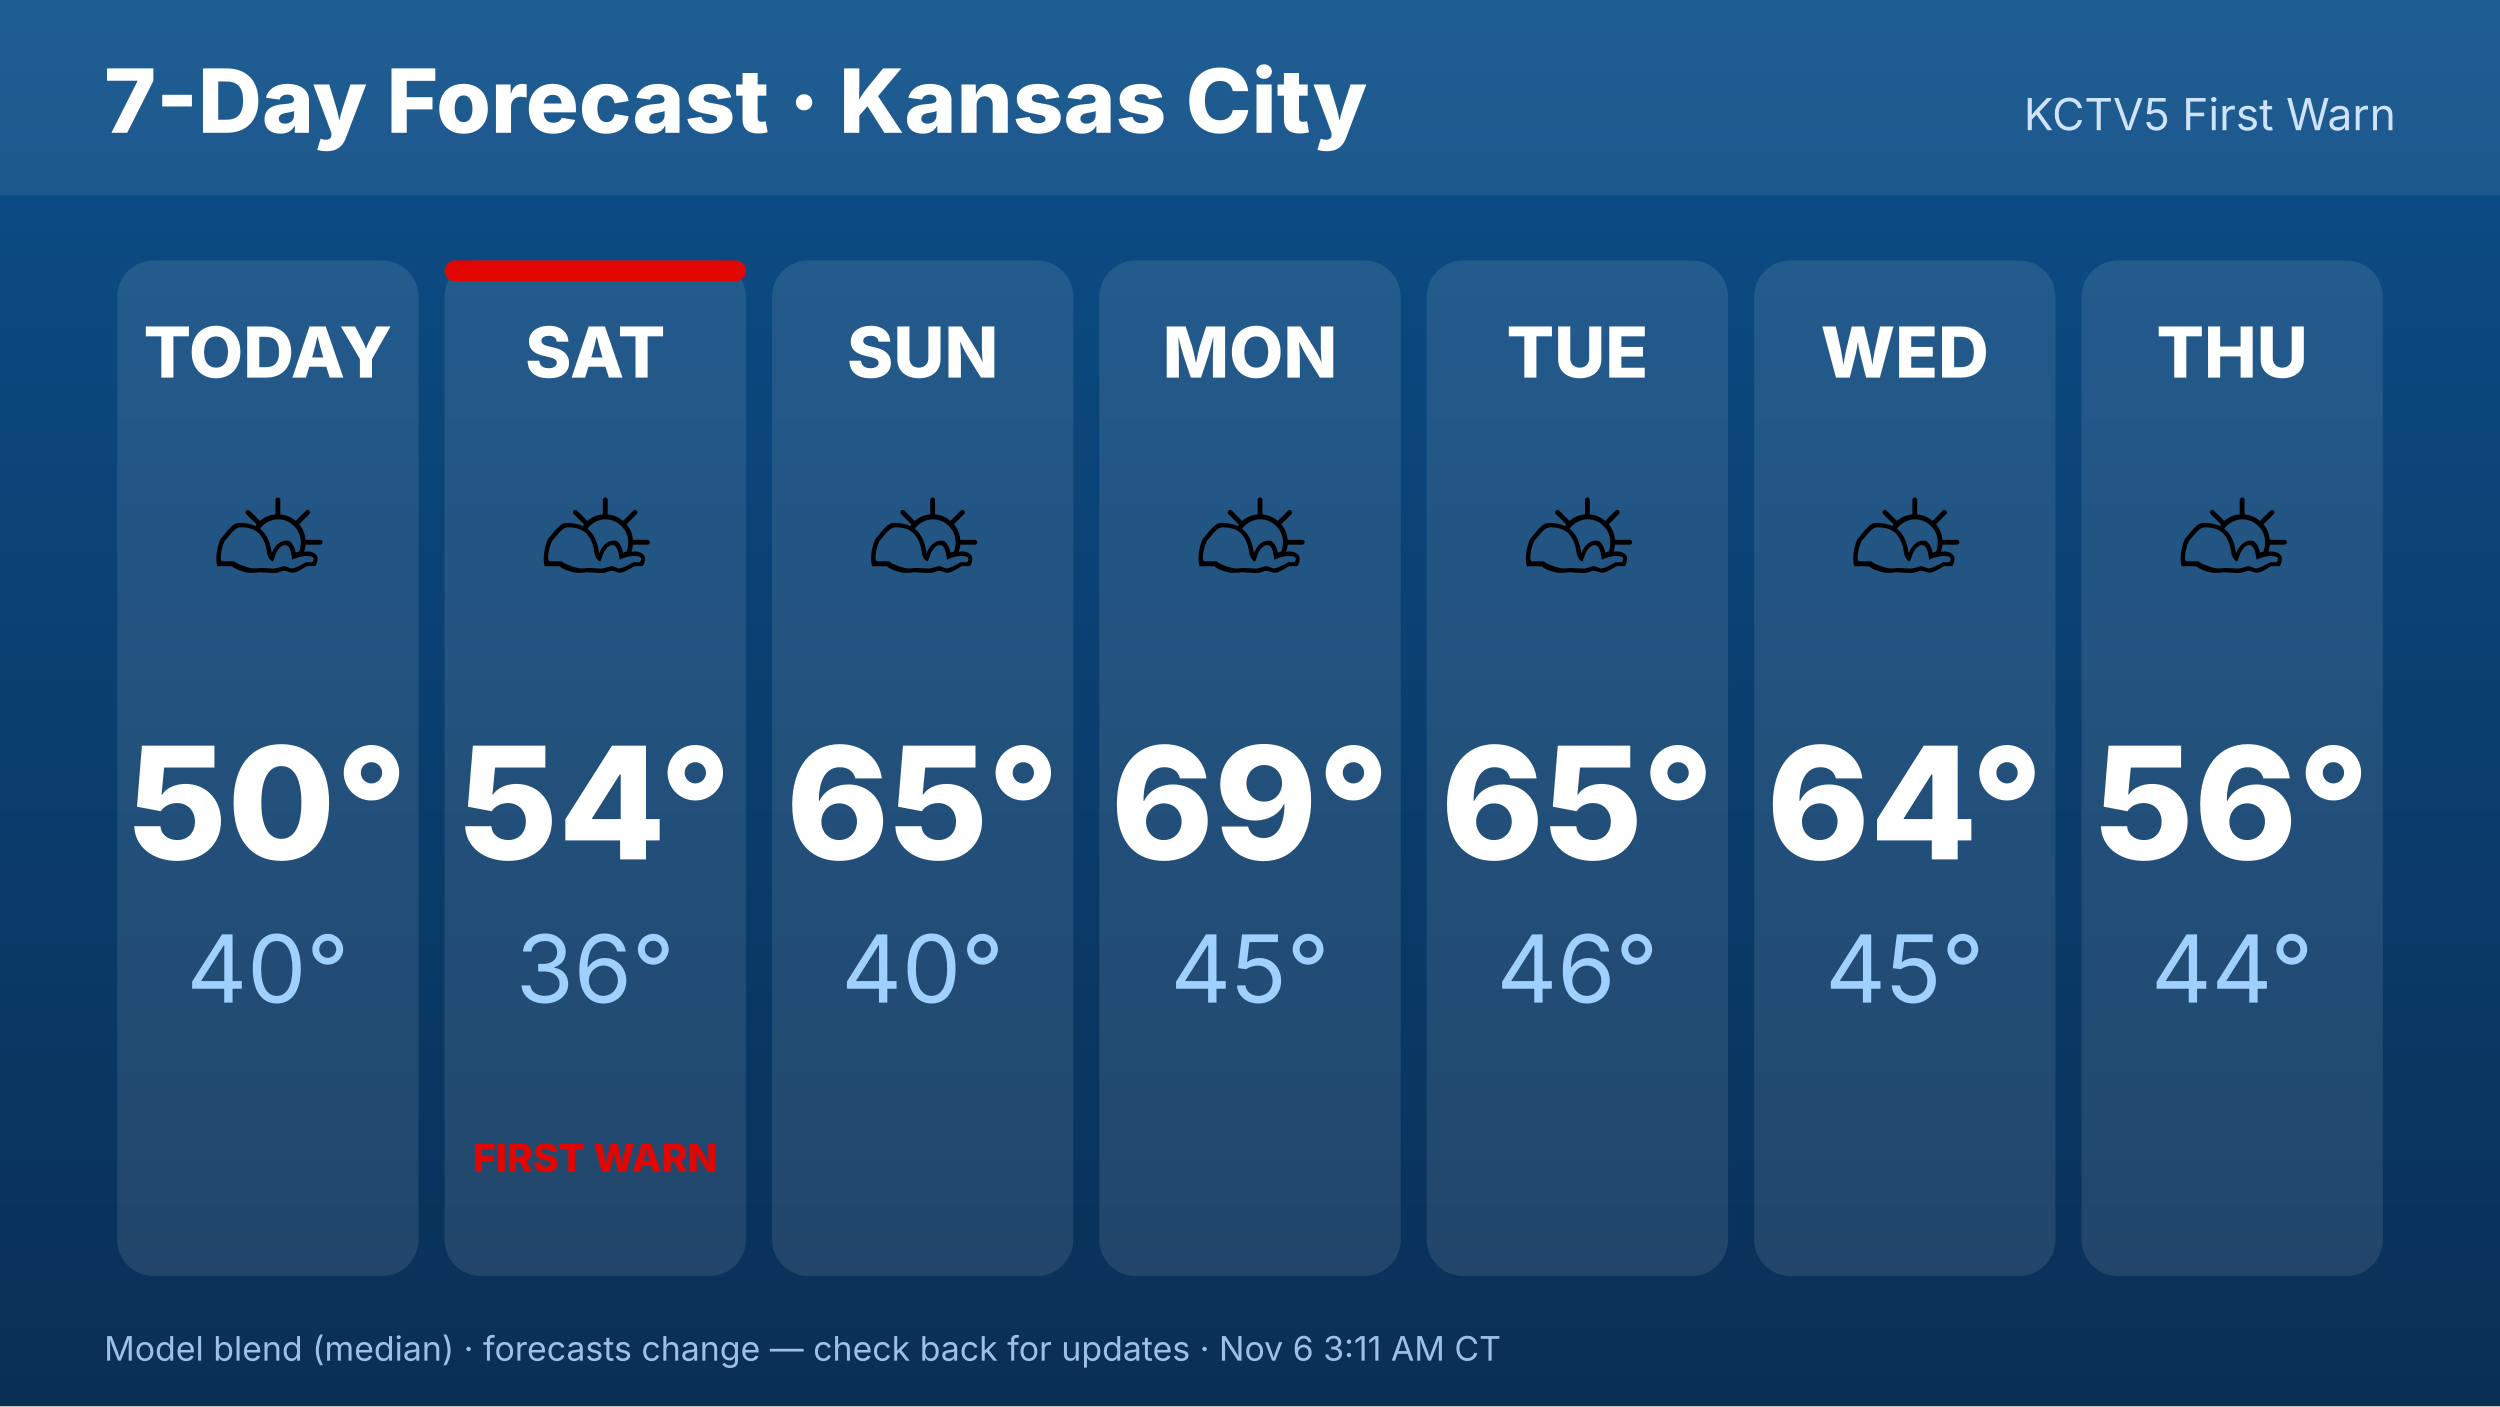
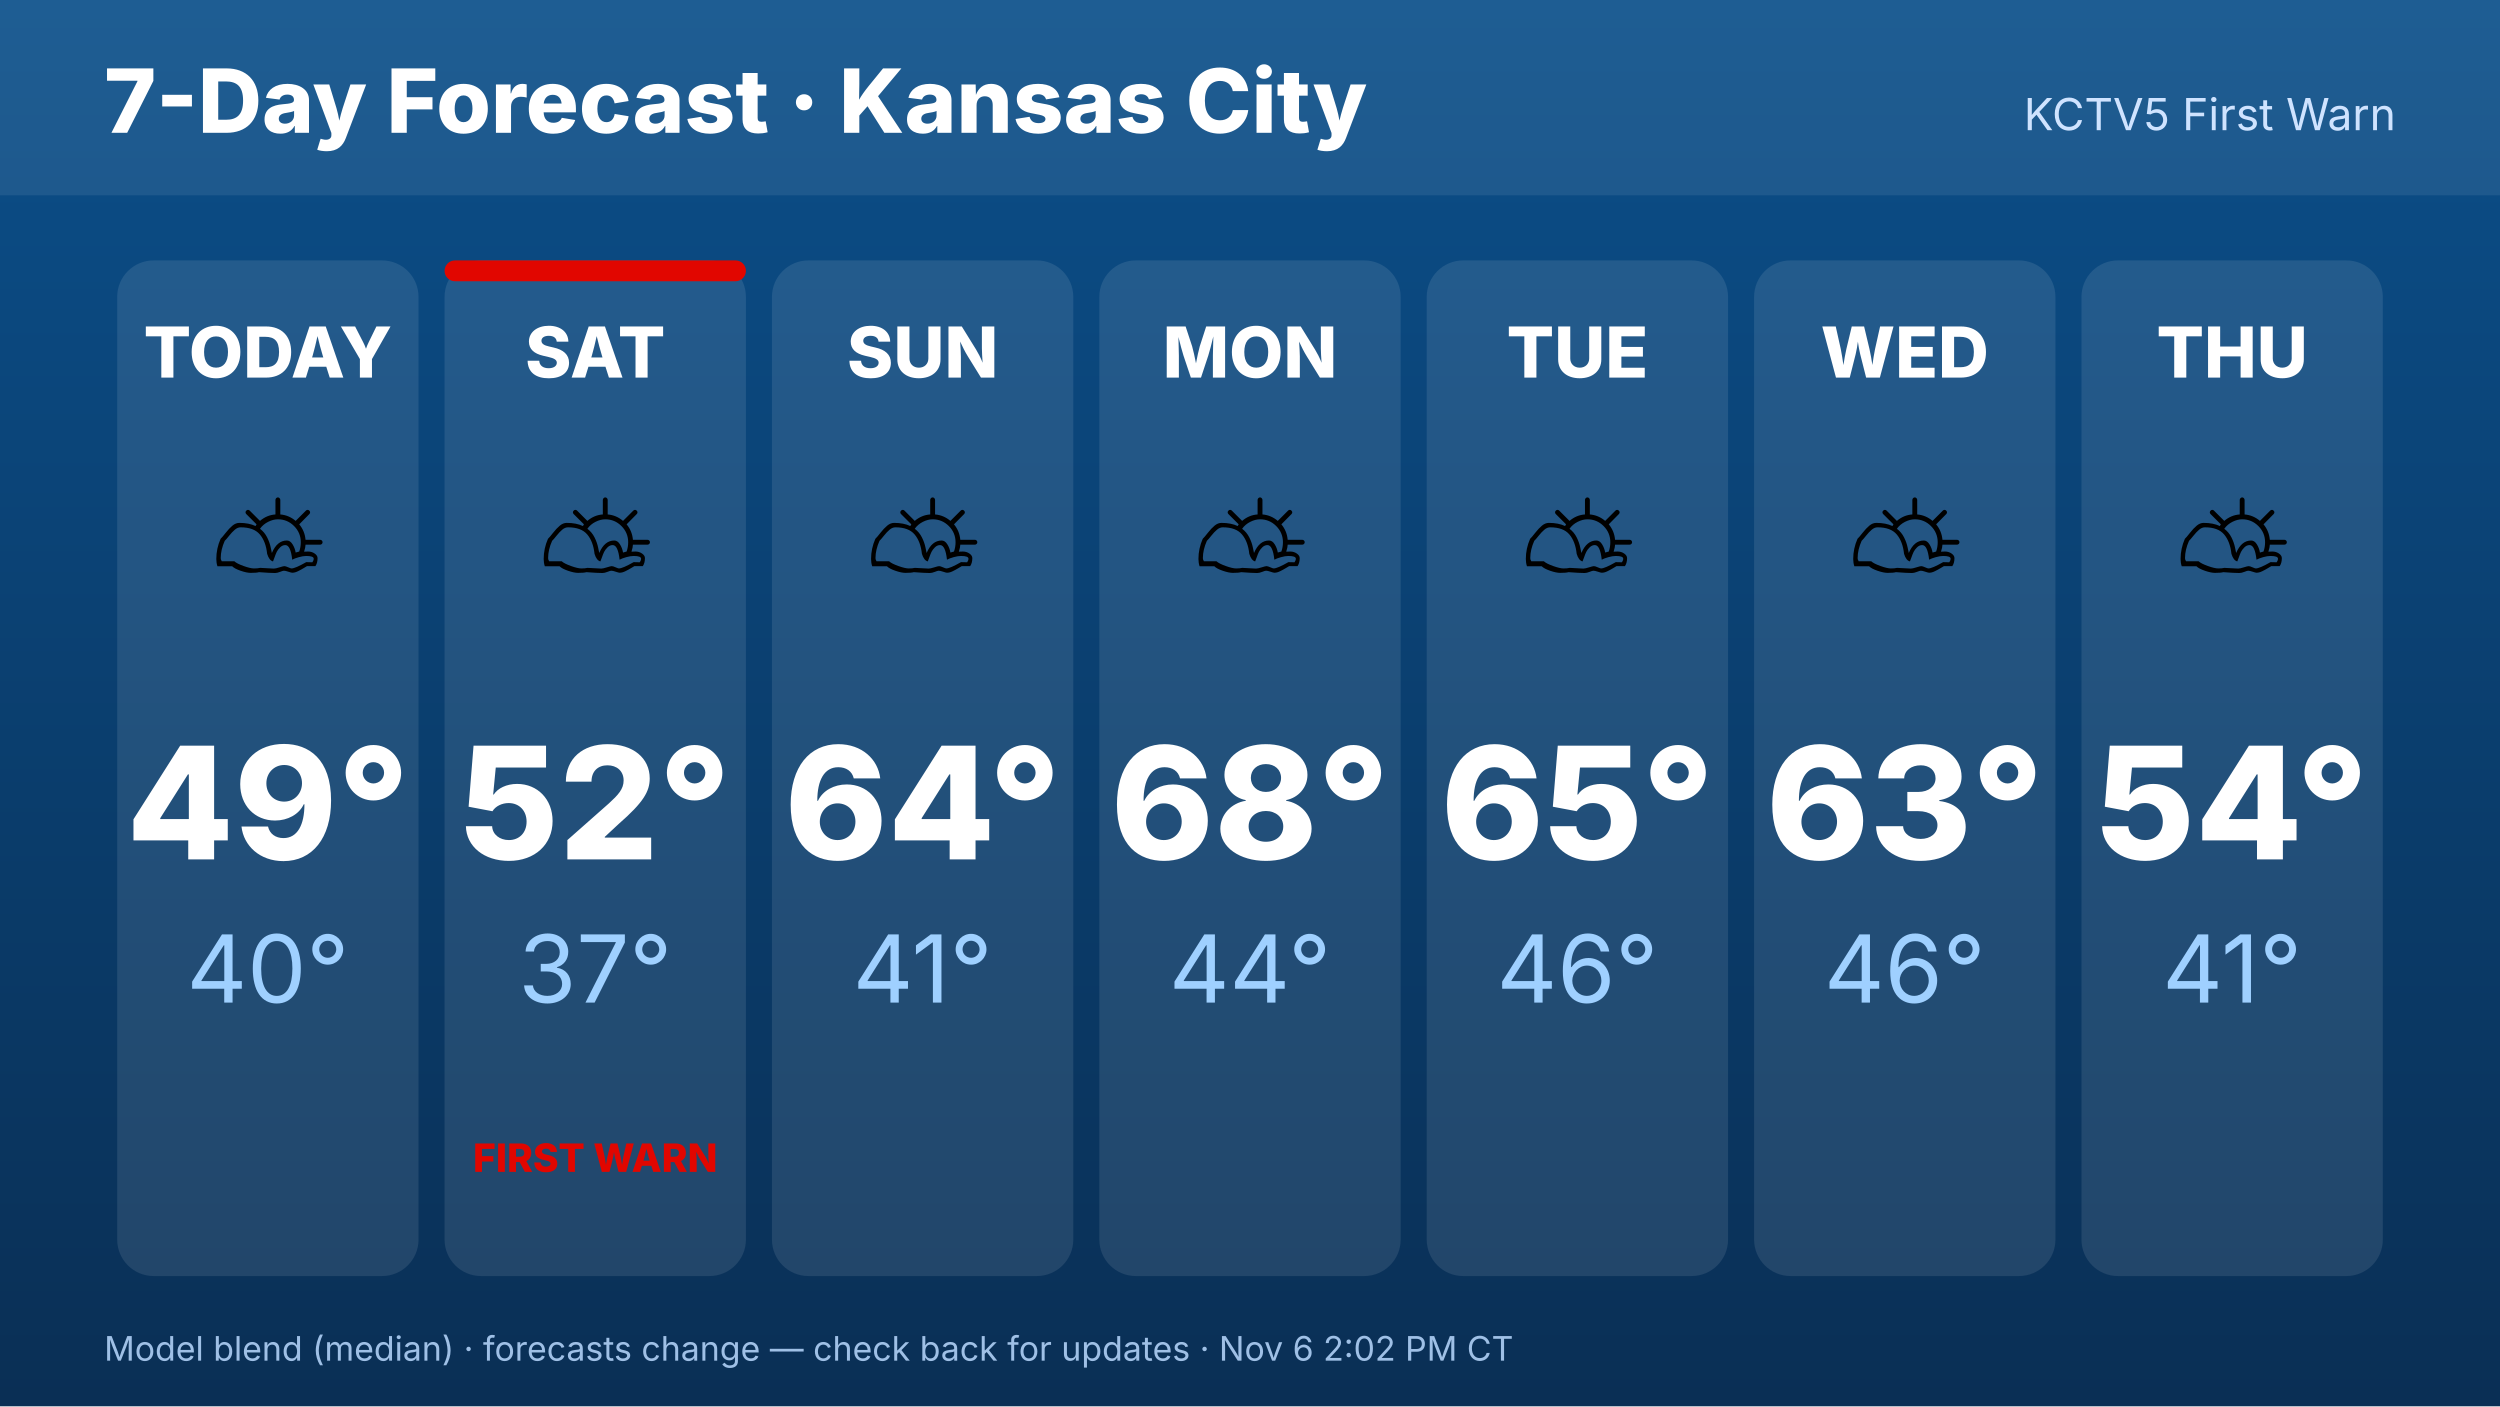
<svg xmlns="http://www.w3.org/2000/svg" width="1920" height="1080" viewBox="0 0 1920 1080" font-family="Inter,Helvetica,Arial,sans-serif">
  <defs>
    <linearGradient id="bg" x1="0" y1="0" x2="0" y2="1">
      <stop offset="0" stop-color="#0b4f8a" />
      <stop offset="1" stop-color="#0a2f55" />
    </linearGradient>
  </defs>
  <rect width="1920" height="1080" fill="url(#bg)" />
  <rect x="0" y="0" width="1920" height="150" fill="#ffffff" opacity=".08" />
  <text x="80" y="102" font-size="68" font-weight="800" fill="#fff">7-Day Forecast · Kansas City</text>
  <text x="1840" y="100" font-size="34" fill="#cfe3ff" text-anchor="end">KCTV5 First Warn</text>
  <rect x="90.0" y="200" width="231.429" height="780" rx="28" fill="#fff" opacity=".1" />
  <text x="205.714" y="290" font-size="54" font-weight="800" fill="#fff" text-anchor="middle">TODAY</text>
  <text x="205.714" y="470" font-size="110" text-anchor="middle">⛅</text>
-   <text x="205.714" y="660" font-size="120" font-weight="800" fill="#fff" text-anchor="middle">50°</text>
+   <text x="205.714" y="660" font-size="120" font-weight="800" fill="#fff" text-anchor="middle">49°</text>
  <text x="205.714" y="770" font-size="72" fill="#9fd0ff" text-anchor="middle">40°</text>
  <rect x="341.429" y="200" width="231.429" height="780" rx="28" fill="#fff" opacity=".1" />
  <rect x="341.429" y="200" width="231.429" height="16" rx="8" fill="#E10600" />
  <text x="457.143" y="290" font-size="54" font-weight="800" fill="#fff" text-anchor="middle">SAT</text>
  <text x="457.143" y="470" font-size="110" text-anchor="middle">⛅</text>
-   <text x="457.143" y="660" font-size="120" font-weight="800" fill="#fff" text-anchor="middle">54°</text>
-   <text x="457.143" y="770" font-size="72" fill="#9fd0ff" text-anchor="middle">36°</text>
+   <text x="457.143" y="660" font-size="120" font-weight="800" fill="#fff" text-anchor="middle">52°</text>
+   <text x="457.143" y="770" font-size="72" fill="#9fd0ff" text-anchor="middle">37°</text>
  <text x="457.143" y="900" font-size="30" font-weight="800" fill="#E10600" text-anchor="middle">FIRST WARN</text>
  <rect x="592.857" y="200" width="231.429" height="780" rx="28" fill="#fff" opacity=".1" />
  <text x="708.571" y="290" font-size="54" font-weight="800" fill="#fff" text-anchor="middle">SUN</text>
  <text x="708.571" y="470" font-size="110" text-anchor="middle">⛅</text>
-   <text x="708.571" y="660" font-size="120" font-weight="800" fill="#fff" text-anchor="middle">65°</text>
-   <text x="708.571" y="770" font-size="72" fill="#9fd0ff" text-anchor="middle">40°</text>
+   <text x="708.571" y="660" font-size="120" font-weight="800" fill="#fff" text-anchor="middle">64°</text>
+   <text x="708.571" y="770" font-size="72" fill="#9fd0ff" text-anchor="middle">41°</text>
  <rect x="844.286" y="200" width="231.429" height="780" rx="28" fill="#fff" opacity=".1" />
  <text x="960" y="290" font-size="54" font-weight="800" fill="#fff" text-anchor="middle">MON</text>
  <text x="960" y="470" font-size="110" text-anchor="middle">⛅</text>
-   <text x="960" y="660" font-size="120" font-weight="800" fill="#fff" text-anchor="middle">69°</text>
-   <text x="960" y="770" font-size="72" fill="#9fd0ff" text-anchor="middle">45°</text>
+   <text x="960" y="660" font-size="120" font-weight="800" fill="#fff" text-anchor="middle">68°</text>
+   <text x="960" y="770" font-size="72" fill="#9fd0ff" text-anchor="middle">44°</text>
  <rect x="1095.714" y="200" width="231.429" height="780" rx="28" fill="#fff" opacity=".1" />
  <text x="1211.429" y="290" font-size="54" font-weight="800" fill="#fff" text-anchor="middle">TUE</text>
  <text x="1211.429" y="470" font-size="110" text-anchor="middle">⛅</text>
  <text x="1211.429" y="660" font-size="120" font-weight="800" fill="#fff" text-anchor="middle">65°</text>
  <text x="1211.429" y="770" font-size="72" fill="#9fd0ff" text-anchor="middle">46°</text>
  <rect x="1347.143" y="200" width="231.429" height="780" rx="28" fill="#fff" opacity=".1" />
  <text x="1462.857" y="290" font-size="54" font-weight="800" fill="#fff" text-anchor="middle">WED</text>
  <text x="1462.857" y="470" font-size="110" text-anchor="middle">⛅</text>
-   <text x="1462.857" y="660" font-size="120" font-weight="800" fill="#fff" text-anchor="middle">64°</text>
-   <text x="1462.857" y="770" font-size="72" fill="#9fd0ff" text-anchor="middle">45°</text>
+   <text x="1462.857" y="660" font-size="120" font-weight="800" fill="#fff" text-anchor="middle">63°</text>
+   <text x="1462.857" y="770" font-size="72" fill="#9fd0ff" text-anchor="middle">46°</text>
  <rect x="1598.571" y="200" width="231.429" height="780" rx="28" fill="#fff" opacity=".1" />
  <text x="1714.286" y="290" font-size="54" font-weight="800" fill="#fff" text-anchor="middle">THU</text>
  <text x="1714.286" y="470" font-size="110" text-anchor="middle">⛅</text>
-   <text x="1714.286" y="660" font-size="120" font-weight="800" fill="#fff" text-anchor="middle">56°</text>
-   <text x="1714.286" y="770" font-size="72" fill="#9fd0ff" text-anchor="middle">44°</text>
-   <text x="80" y="1045" font-size="26" fill="#9fc0e6">Model blend (median) · forecasts change — check back for updates · Nov 6 3:11 AM CT</text>
+   <text x="1714.286" y="660" font-size="120" font-weight="800" fill="#fff" text-anchor="middle">54°</text>
+   <text x="1714.286" y="770" font-size="72" fill="#9fd0ff" text-anchor="middle">41°</text>
+   <text x="80" y="1045" font-size="26" fill="#9fc0e6">Model blend (median) · forecasts change — check back for updates · Nov 6 2:02 PM CT</text>
</svg>
